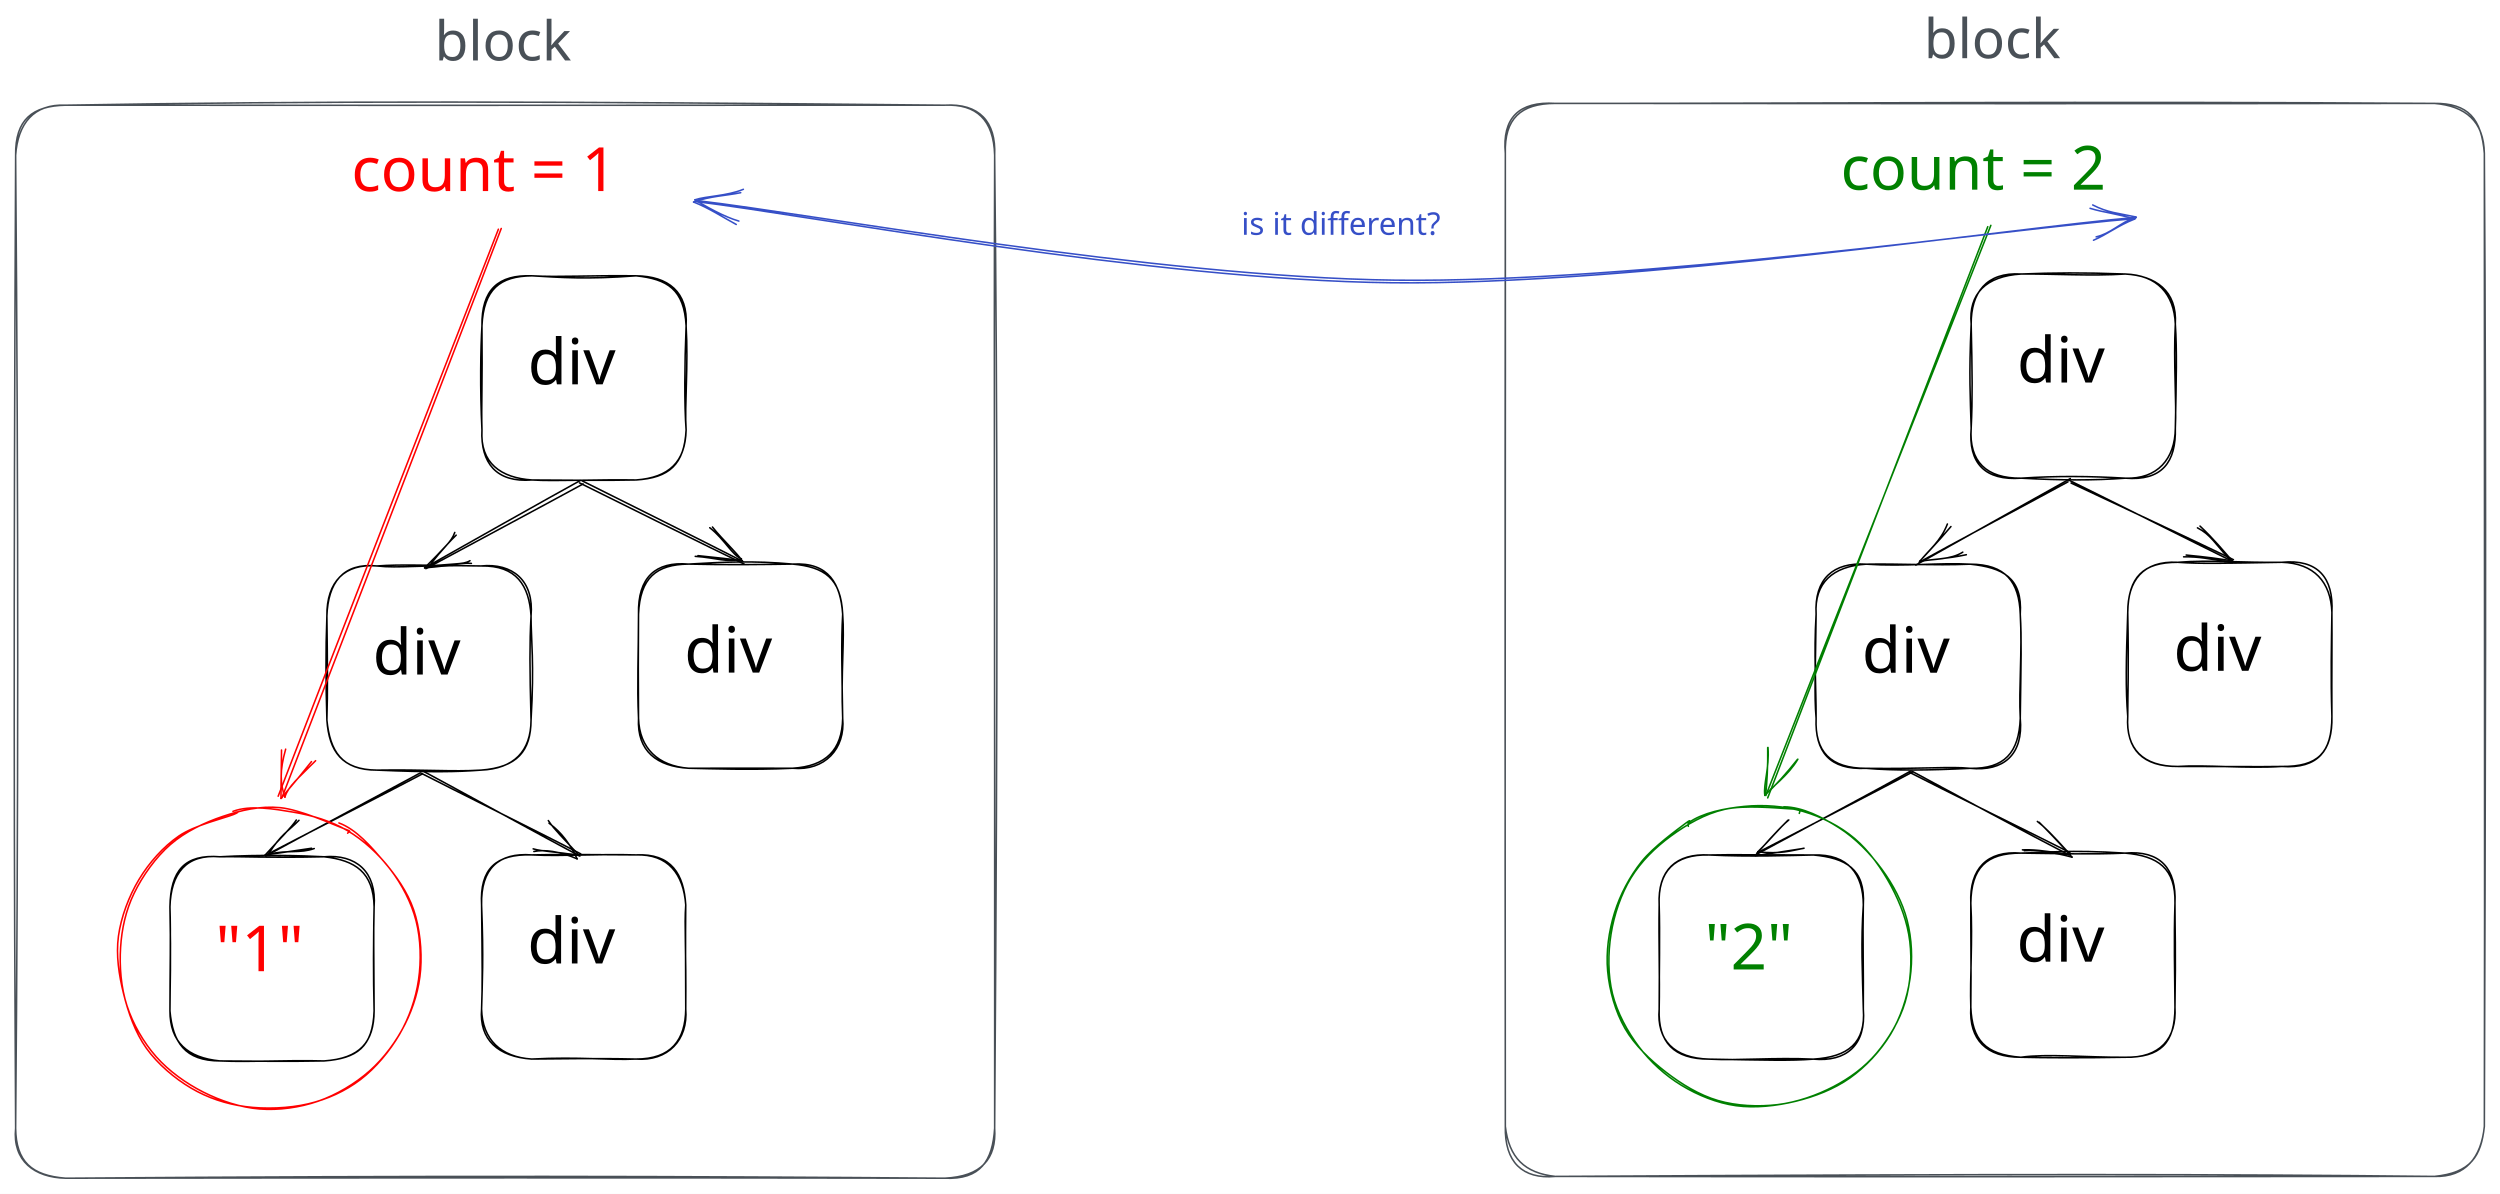
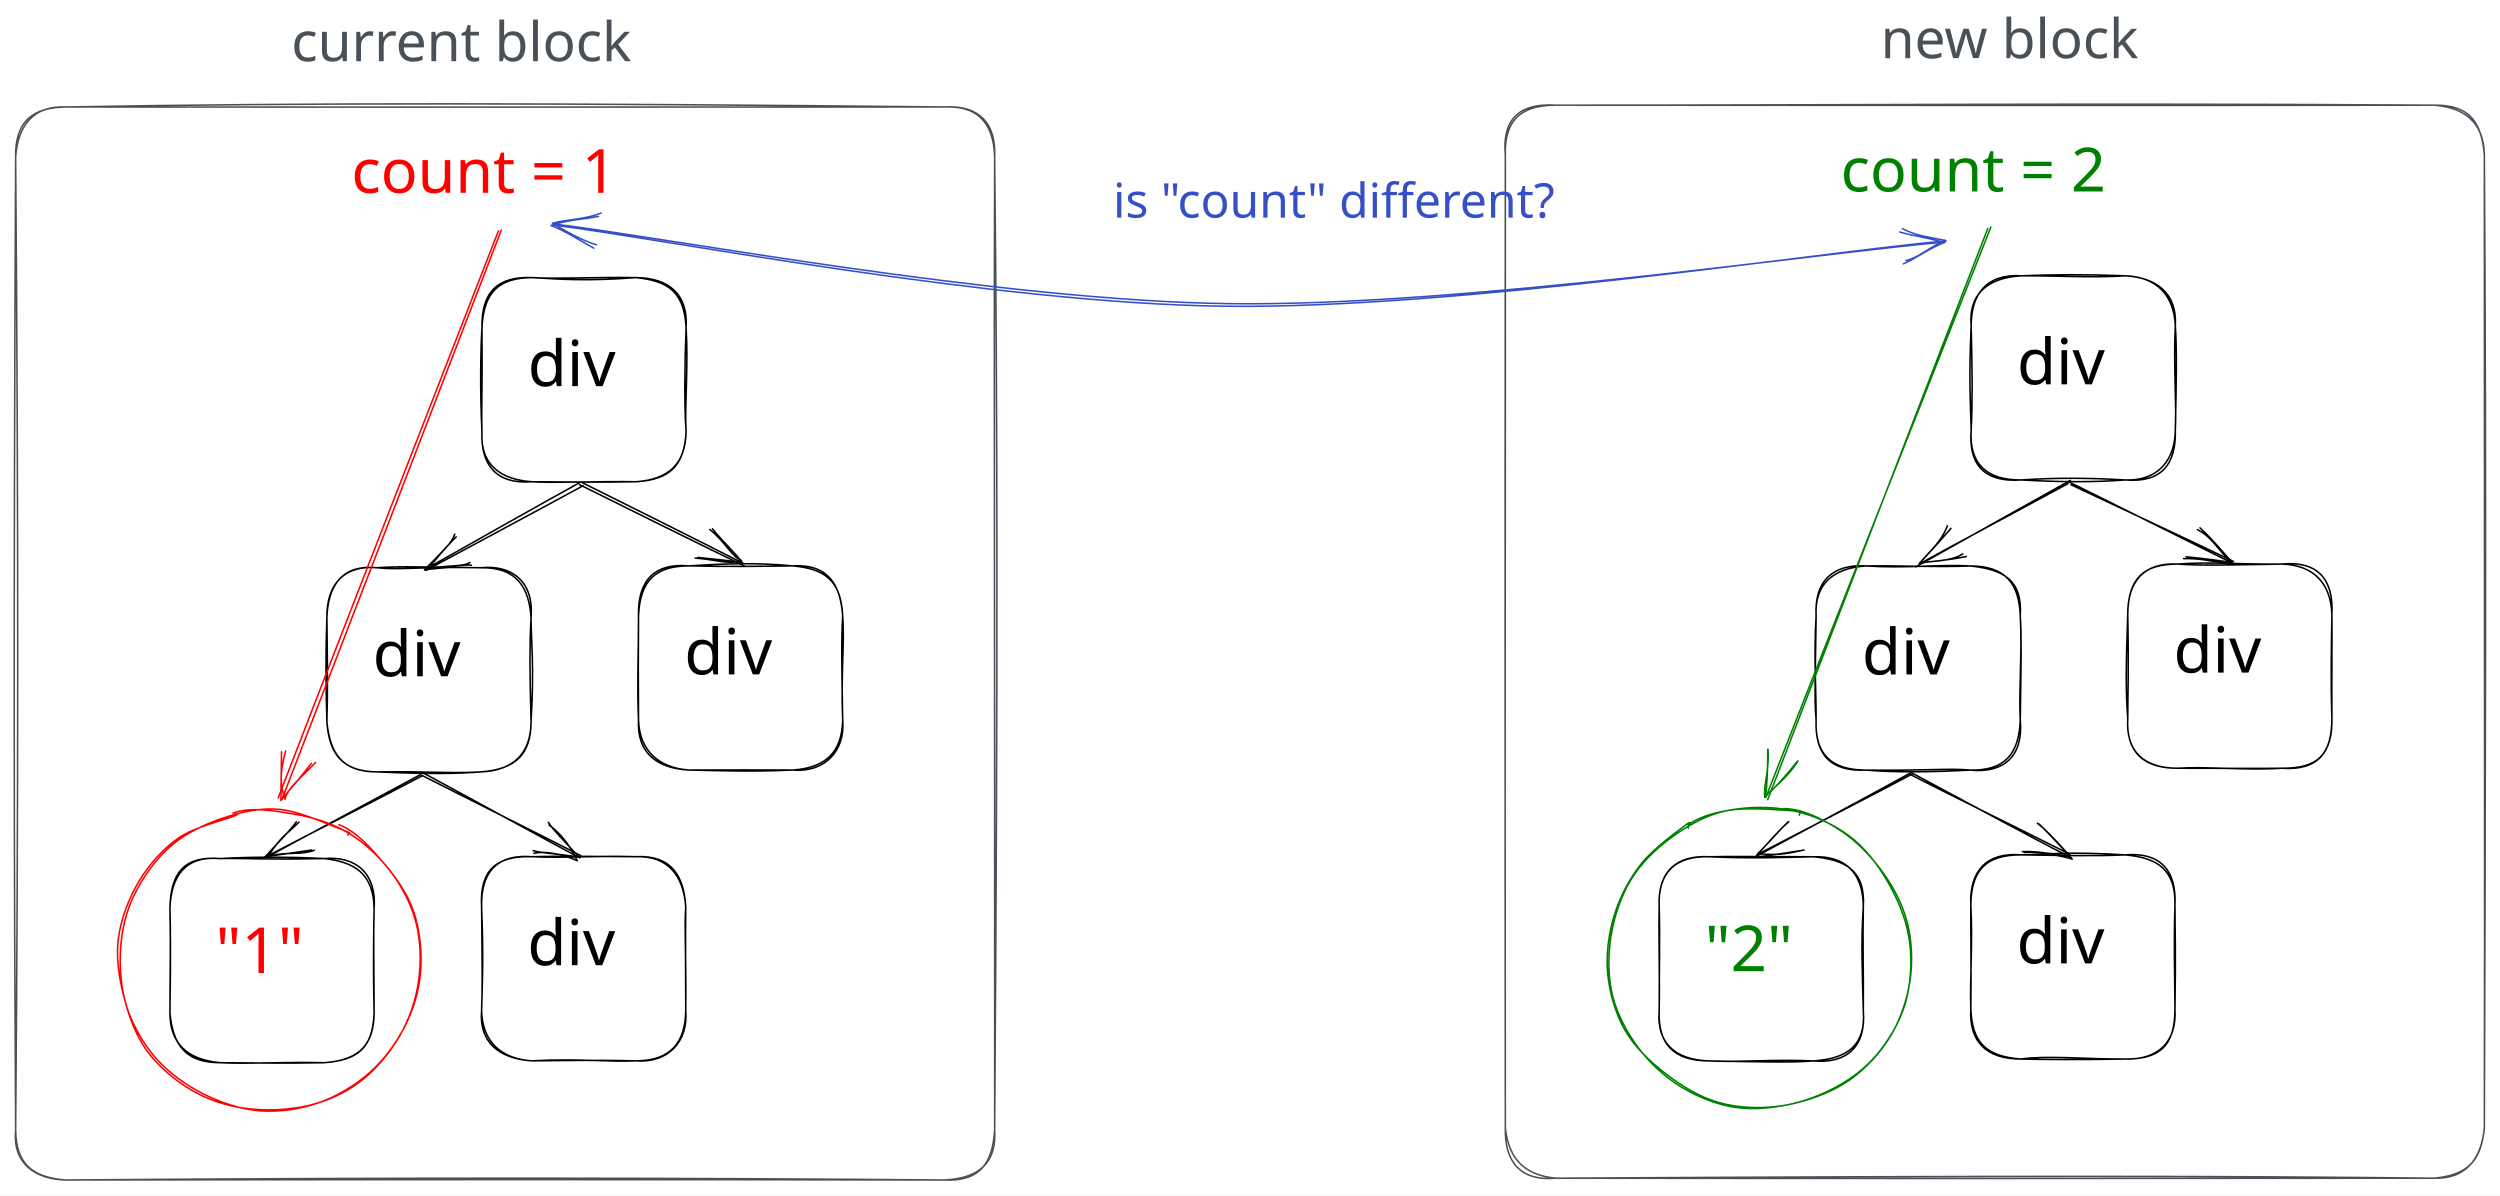
- <svg xmlns="http://www.w3.org/2000/svg" version="1.1" viewBox="0 0 1598.893 763.534" width="3197.787" height="1527.068">
+ <svg xmlns="http://www.w3.org/2000/svg" version="1.1" viewBox="0 0 1598.893 764.671" width="3197.787" height="1529.343">
  <defs>
    <style class="style-fonts">
      @font-face {
        font-family: "Virgil";
        src: url("https://excalidraw.com/Virgil.woff2");
      }
      @font-face {
        font-family: "Cascadia";
        src: url("https://excalidraw.com/Cascadia.woff2");
      }
    </style>
  </defs>
-   <rect x="0" y="0" width="1598.893" height="763.534" fill="#ffffff" />
-   <g stroke-linecap="round" transform="translate(308.2379 176.3965) rotate(0 65.28554 65.28554)">
+   <rect x="0" y="0" width="1598.893" height="764.671" fill="#ffffff" />
+   <g stroke-linecap="round" transform="translate(308.2379 177.5338) rotate(0 65.28554 65.28554)">
    <path d="M32 0 M32 0 C50.4 1.08, 67.02 2.41, 98.57 0 M32 0 C49.61 1.01, 68.41 -0.39, 98.57 0 M98.57 0 C119.15 0.26, 131.94 10.23, 130.57 32 M98.57 0 C118.53 2.11, 129.35 8.61, 130.57 32 M130.57 32 C132.1 57.55, 129.52 82.6, 130.57 98.57 M130.57 32 C129.57 56.83, 129.37 82.66, 130.57 98.57 M130.57 98.57 C129.41 120.77, 119.79 129.25, 98.57 130.57 M130.57 98.57 C130.12 118.89, 119.8 129.03, 98.57 130.57 M98.57 130.57 C74.82 130.12, 46.35 131.55, 32 130.57 M98.57 130.57 C78 131.02, 58.47 130.69, 32 130.57 M32 130.57 C9.2 132.42, -0.96 119.73, 0 98.57 M32 130.57 C12.27 129.26, -1.33 119.9, 0 98.57 M0 98.57 C-1.32 72.66, -0.84 45.4, 0 32 M0 98.57 C-0.46 83.53, 0.41 68.82, 0 32 M0 32 C-0.37 8.81, 10.39 -0.82, 32 0 M0 32 C1.12 8.64, 11.42 0.2, 32 0" stroke="#000000" stroke-width="1" fill="none" />
  </g>
-   <g transform="translate(337.5213 214.2357) rotate(0 35.75391 24.41274)">
-     <text x="0" y="0" font-family="Cascadia, Segoe UI Emoji" font-size="40.688px" fill="#000000" text-anchor="start" style="white-space: pre;" direction="ltr" dominant-baseline="text-before-edge">div</text>
-   </g>
-   <g stroke-linecap="round" transform="translate(209.0636 361.9669) rotate(0 65.28554 65.28554)">
+   <g transform="translate(337.5213 215.373) rotate(0 35.75391 24.41274)">
+     <text x="0" y="0" font-family="Cascadia, Segoe UI Emoji" font-size="40.688px" fill="#000000" text-anchor="start" style="white-space: pre;" direction="ltr" dominant-baseline="text-before-edge">div</text>
+   </g>
+   <g stroke-linecap="round" transform="translate(209.0636 363.1042) rotate(0 65.28554 65.28554)">
    <path d="M32 0 M32 0 C46.08 1.65, 59.52 -0.84, 98.57 0 M32 0 C47.87 -1.18, 64.38 -0.3, 98.57 0 M98.57 0 C121.27 -0.43, 129.38 12.5, 130.57 32 M98.57 0 C118.68 -2.05, 132.63 9.3, 130.57 32 M130.57 32 C130.56 46.77, 132.77 62.42, 130.57 98.57 M130.57 32 C129.61 48.99, 129.69 65.74, 130.57 98.57 M130.57 98.57 C130.46 118.58, 119.51 129.69, 98.57 130.57 M130.57 98.57 C130.46 118.36, 121.78 128.8, 98.57 130.57 M98.57 130.57 C79.57 131.72, 63.46 130.06, 32 130.57 M98.57 130.57 C83.56 131.72, 66.75 132.09, 32 130.57 M32 130.57 C9.7 130.39, 1.4 118.77, 0 98.57 M32 130.57 C9.34 130.57, 2.04 118.44, 0 98.57 M0 98.57 C-0.68 75.56, -0.86 54.28, 0 32 M0 98.57 C0.59 80.68, 0.37 60.63, 0 32 M0 32 C-0.27 9.84, 11.64 -1.76, 32 0 M0 32 C0.76 10.87, 10.06 -2.23, 32 0" stroke="#000000" stroke-width="1" fill="none" />
  </g>
-   <g transform="translate(238.3469 399.8061) rotate(0 35.75391 24.41274)">
-     <text x="0" y="0" font-family="Cascadia, Segoe UI Emoji" font-size="40.688px" fill="#000000" text-anchor="start" style="white-space: pre;" direction="ltr" dominant-baseline="text-before-edge">div</text>
-   </g>
-   <g stroke-linecap="round" transform="translate(408.3703 360.7678) rotate(0 65.28554 65.28554)">
+   <g transform="translate(238.3469 400.9434) rotate(0 35.75391 24.41274)">
+     <text x="0" y="0" font-family="Cascadia, Segoe UI Emoji" font-size="40.688px" fill="#000000" text-anchor="start" style="white-space: pre;" direction="ltr" dominant-baseline="text-before-edge">div</text>
+   </g>
+   <g stroke-linecap="round" transform="translate(408.3703 361.9051) rotate(0 65.28554 65.28554)">
    <path d="M32 0 M32 0 C53.12 -1.29, 74.07 -2.3, 98.57 0 M32 0 C55.94 0.63, 81.32 0.28, 98.57 0 M98.57 0 C118.71 1.83, 129.51 8.88, 130.57 32 M98.57 0 C121.96 -1.37, 129.21 12.88, 130.57 32 M130.57 32 C131.91 49.08, 129.36 68.53, 130.57 98.57 M130.57 32 C129.55 50.2, 130.08 66.87, 130.57 98.57 M130.57 98.57 C130.18 119.03, 119.81 129.23, 98.57 130.57 M130.57 98.57 C132.45 118.13, 119.09 132.48, 98.57 130.57 M98.57 130.57 C79.4 130.54, 58.7 130.46, 32 130.57 M98.57 130.57 C71.94 131.87, 46.3 130.86, 32 130.57 M32 130.57 C12.06 129.43, -1.15 119.9, 0 98.57 M32 130.57 C12.7 129.11, 0.55 117.89, 0 98.57 M0 98.57 C-1.02 77.63, -0.02 57.28, 0 32 M0 98.57 C-0.21 76.74, -0.16 56.35, 0 32 M0 32 C0.98 8.9, 11.33 0.18, 32 0 M0 32 C-0.6 8.43, 11 -1.83, 32 0" stroke="#000000" stroke-width="1" fill="none" />
  </g>
-   <g transform="translate(437.6537 398.607) rotate(0 35.75391 24.41274)">
-     <text x="0" y="0" font-family="Cascadia, Segoe UI Emoji" font-size="40.688px" fill="#000000" text-anchor="start" style="white-space: pre;" direction="ltr" dominant-baseline="text-before-edge">div</text>
-   </g>
-   <g stroke-linecap="round" transform="translate(108.6953 547.9563) rotate(0 65.28554 65.28554)">
+   <g transform="translate(437.6537 399.7442) rotate(0 35.75391 24.41274)">
+     <text x="0" y="0" font-family="Cascadia, Segoe UI Emoji" font-size="40.688px" fill="#000000" text-anchor="start" style="white-space: pre;" direction="ltr" dominant-baseline="text-before-edge">div</text>
+   </g>
+   <g stroke-linecap="round" transform="translate(108.6953 549.0936) rotate(0 65.28554 65.28554)">
    <path d="M32 0 M32 0 C56.91 -1.47, 85.29 -0.78, 98.57 0 M32 0 C47.67 -0.31, 61.37 0.83, 98.57 0 M98.57 0 C118.84 -1.79, 132.36 9.47, 130.57 32 M98.57 0 C118.54 2.22, 130.14 9.92, 130.57 32 M130.57 32 C130.09 46.88, 130.43 62.26, 130.57 98.57 M130.57 32 C130.13 53.58, 129.99 76.04, 130.57 98.57 M130.57 98.57 C130.48 118.56, 121.54 129.03, 98.57 130.57 M130.57 98.57 C129.75 121.81, 119.66 128.97, 98.57 130.57 M98.57 130.57 C73.23 129.91, 52.32 131.49, 32 130.57 M98.57 130.57 C74.38 131.1, 51.85 130.62, 32 130.57 M32 130.57 C9.51 130.57, 1.77 118.63, 0 98.57 M32 130.57 C11.22 128.56, -0.06 118.45, 0 98.57 M0 98.57 C0.04 81.71, 0.76 68.27, 0 32 M0 98.57 C-0.01 74.08, 0.61 49.54, 0 32 M0 32 C0.66 10.84, 10.14 -1.94, 32 0 M0 32 C0.33 8.83, 9.36 -1.78, 32 0" stroke="#000000" stroke-width="1" fill="none" />
  </g>
-   <g transform="translate(137.7832 589.5831) rotate(0 35.75391 24.41274)">
+   <g transform="translate(137.7832 590.7204) rotate(0 35.75391 24.41274)">
    <text x="0" y="0" font-family="Cascadia, Segoe UI Emoji" font-size="40.688px" fill="red" text-anchor="start" style="white-space: pre;" direction="ltr" dominant-baseline="text-before-edge">"1"</text>
  </g>
-   <g stroke-linecap="round" transform="translate(308.002 546.7572) rotate(0 65.28554 65.28554)">
+   <g stroke-linecap="round" transform="translate(308.002 547.8945) rotate(0 65.28554 65.28554)">
    <path d="M32 0 M32 0 C51 -0.45, 65.89 -0.19, 98.57 0 M32 0 C52.25 1.06, 73.17 -0.75, 98.57 0 M98.57 0 C121.69 -1.19, 129.39 12.59, 130.57 32 M98.57 0 C119.47 -0.75, 129.13 12.46, 130.57 32 M130.57 32 C129.58 45.21, 130.92 59.88, 130.57 98.57 M130.57 32 C130.34 54.41, 130.49 77.03, 130.57 98.57 M130.57 98.57 C132.21 118.36, 119.19 132.23, 98.57 130.57 M130.57 98.57 C130.33 118.3, 121.3 130.69, 98.57 130.57 M98.57 130.57 C81.84 131.46, 62.68 128.93, 32 130.57 M98.57 130.57 C73.14 129.94, 45.73 130.51, 32 130.57 M32 130.57 C12.44 129.3, 0.48 118.16, 0 98.57 M32 130.57 C10.61 129.12, -1.66 118.25, 0 98.57 M0 98.57 C0.43 82.45, 1.38 65.83, 0 32 M0 98.57 C0.58 83.92, 0.42 71.11, 0 32 M0 32 C-0.52 8.73, 10.95 -1.59, 32 0 M0 32 C-1.3 8.89, 9.13 -0.69, 32 0" stroke="#000000" stroke-width="1" fill="none" />
  </g>
-   <g transform="translate(337.2853 584.5964) rotate(0 35.75391 24.41274)">
-     <text x="0" y="0" font-family="Cascadia, Segoe UI Emoji" font-size="40.688px" fill="#000000" text-anchor="start" style="white-space: pre;" direction="ltr" dominant-baseline="text-before-edge">div</text>
-   </g>
-   <g stroke-linecap="round">
-     <g transform="translate(371.6379 308.2677) rotate(0 -48.99142 27.2585)">
+   <g transform="translate(337.2853 585.7336) rotate(0 35.75391 24.41274)">
+     <text x="0" y="0" font-family="Cascadia, Segoe UI Emoji" font-size="40.688px" fill="#000000" text-anchor="start" style="white-space: pre;" direction="ltr" dominant-baseline="text-before-edge">div</text>
+   </g>
+   <g stroke-linecap="round">
+     <g transform="translate(371.6379 309.405) rotate(0 -48.99142 27.2585)">
      <path d="M-0.61 -0.9 C-16.78 7.94, -82.04 44.75, -98.07 53.8 M1.28 1.24 C-15.01 10.23, -82.86 46.53, -99.26 55.42" stroke="#000000" stroke-width="1" fill="none" />
    </g>
-     <g transform="translate(371.6379 308.2677) rotate(0 -48.99142 27.2585)">
+     <g transform="translate(371.6379 309.405) rotate(0 -48.99142 27.2585)">
      <path d="M-80.79 32.27 C-83.18 39.11, -88.18 41.37, -97.42 54.35 M-79.89 33.99 C-83.49 37.3, -88.14 43.12, -100.08 54.92" stroke="#000000" stroke-width="1" fill="none" />
    </g>
-     <g transform="translate(371.6379 308.2677) rotate(0 -48.99142 27.2585)">
+     <g transform="translate(371.6379 309.405) rotate(0 -48.99142 27.2585)">
      <path d="M-71.07 50.34 C-75.67 53.24, -82.76 51.61, -97.42 54.35 M-70.16 52.06 C-75.98 51.5, -82.67 53.52, -100.08 54.92" stroke="#000000" stroke-width="1" fill="none" />
    </g>
  </g>
  <mask />
  <g stroke-linecap="round">
-     <g transform="translate(371.5164 309.2733) rotate(0 51.8255 24.90994)">
+     <g transform="translate(371.5164 310.4106) rotate(0 51.8255 24.90994)">
      <path d="M-0.9 -0.45 C16.4 8.24, 87.05 43.14, 104.55 51.56 M0.83 -1.74 C17.91 6.68, 86.62 41.08, 103.69 49.86" stroke="#000000" stroke-width="1" fill="none" />
    </g>
-     <g transform="translate(371.5164 309.2733) rotate(0 51.8255 24.90994)">
+     <g transform="translate(371.5164 310.4106) rotate(0 51.8255 24.90994)">
      <path d="M73.14 46.54 C86.13 47.38, 94.45 50.96, 102.62 48.08 M74.86 46.09 C85.15 47.22, 97.86 48.43, 103.19 49.41" stroke="#000000" stroke-width="1" fill="none" />
    </g>
-     <g transform="translate(371.5164 309.2733) rotate(0 51.8255 24.90994)">
+     <g transform="translate(371.5164 310.4106) rotate(0 51.8255 24.90994)">
      <path d="M82.42 28.24 C91.92 35.69, 96.85 45.96, 102.62 48.08 M84.14 27.79 C90.71 35.99, 99.8 44.33, 103.19 49.41" stroke="#000000" stroke-width="1" fill="none" />
    </g>
  </g>
  <mask />
  <g stroke-linecap="round">
-     <g transform="translate(269.8719 494.3944) rotate(0 50.53683 26.14434)">
+     <g transform="translate(269.8719 495.5316) rotate(0 50.53683 26.14434)">
      <path d="M-0.45 0.16 C16.57 8.92, 84.79 42.88, 101.53 51.69 M1.51 -0.8 C18.5 8.22, 84.18 44.41, 101.01 53.09" stroke="#000000" stroke-width="1" fill="none" />
    </g>
-     <g transform="translate(269.8719 494.3944) rotate(0 50.53683 26.14434)">
+     <g transform="translate(269.8719 495.5316) rotate(0 50.53683 26.14434)">
      <path d="M71.58 50.19 C78.25 48.81, 87.93 50, 99.22 54.88 M71.13 48.5 C77.8 50.35, 84.75 50.09, 100.55 52.76" stroke="#000000" stroke-width="1" fill="none" />
    </g>
-     <g transform="translate(269.8719 494.3944) rotate(0 50.53683 26.14434)">
+     <g transform="translate(269.8719 495.5316) rotate(0 50.53683 26.14434)">
      <path d="M81.27 32.1 C85.39 35.19, 92.65 40.9, 99.22 54.88 M80.81 30.41 C85.05 36.7, 89.67 40.79, 100.55 52.76" stroke="#000000" stroke-width="1" fill="none" />
    </g>
  </g>
  <mask />
  <g stroke-linecap="round">
-     <g transform="translate(270.0254 494.121) rotate(0 -49.97917 26.79008)">
+     <g transform="translate(270.0254 495.2583) rotate(0 -49.97917 26.79008)">
      <path d="M0.16 0.82 C-16.2 9.6, -82.73 43.64, -99.03 52.22 M-1.22 0.2 C-17.67 9.16, -84.01 44.53, -100.12 53.38" stroke="#000000" stroke-width="1" fill="none" />
    </g>
-     <g transform="translate(270.0254 494.121) rotate(0 -49.97917 26.79008)">
+     <g transform="translate(270.0254 495.2583) rotate(0 -49.97917 26.79008)">
      <path d="M-78.82 30.52 C-85.95 37.86, -90.31 39.29, -98.33 52.18 M-80.51 30.32 C-83.99 35.5, -90.07 41.26, -100.45 52.72" stroke="#000000" stroke-width="1" fill="none" />
    </g>
-     <g transform="translate(270.0254 494.121) rotate(0 -49.97917 26.79008)">
+     <g transform="translate(270.0254 495.2583) rotate(0 -49.97917 26.79008)">
      <path d="M-69.07 48.57 C-78.33 51.87, -84.88 49.23, -98.33 52.18 M-70.76 48.38 C-76.76 49.19, -85.18 50.6, -100.45 52.72" stroke="#000000" stroke-width="1" fill="none" />
    </g>
  </g>
  <mask />
-   <g transform="translate(224.76 91.8914) rotate(0 102.9111 23.42154)">
+   <g transform="translate(224.76 93.02868) rotate(0 102.9111 23.42154)">
    <text x="0" y="0" font-family="Cascadia, Segoe UI Emoji" font-size="39.036px" fill="red" text-anchor="start" style="white-space: pre;" direction="ltr" dominant-baseline="text-before-edge">count = 1</text>
  </g>
-   <g stroke-linecap="round" transform="translate(76.09792 516.9955) rotate(0 96.88149 96.02188)">
+   <g stroke-linecap="round" transform="translate(76.09792 518.1328) rotate(0 96.88149 96.02188)">
    <path d="M140.67 9.33 C151.85 13.46, 161.2 24.45, 169.16 33.71 C177.12 42.97, 184.49 53.31, 188.45 64.88 C192.41 76.45, 193.84 90.94, 192.92 103.13 C192.01 115.32, 188.38 127.24, 182.93 138.03 C177.49 148.83, 169.54 159.7, 160.27 167.91 C151 176.13, 139.05 183.24, 127.32 187.3 C115.6 191.36, 102.15 193.24, 89.92 192.27 C77.69 191.29, 64.95 187.03, 53.93 181.46 C42.92 175.89, 31.96 168.07, 23.81 158.86 C15.67 149.64, 8.88 137.83, 5.08 126.17 C1.28 114.52, 0.26 100.9, 1.03 88.92 C1.79 76.95, 4.34 65.31, 9.66 54.34 C14.97 43.37, 23.48 31.3, 32.93 23.1 C42.39 14.9, 54.71 9.06, 66.39 5.13 C78.08 1.21, 90.27 -1.7, 103.04 -0.46 C115.82 0.79, 135.82 9.89, 143.02 12.62 C150.22 15.34, 147.09 14.47, 146.24 15.88 M72.89 1.91 C83.95 -2.26, 99.3 0.37, 111.5 2.43 C123.7 4.48, 135.73 8.12, 146.09 14.23 C156.44 20.35, 166.31 29.48, 173.63 39.11 C180.95 48.74, 187.02 60.25, 190.01 72.01 C193 83.77, 193.34 97.58, 191.57 109.66 C189.81 121.74, 185.62 133.85, 179.44 144.48 C173.25 155.11, 164.22 166.02, 154.47 173.44 C144.72 180.86, 133.22 186.1, 120.95 188.99 C108.68 191.87, 93.34 192.42, 80.86 190.74 C68.39 189.06, 56.66 185.13, 46.1 178.9 C35.54 172.68, 24.69 163.44, 17.5 153.39 C10.31 143.33, 5.91 130.5, 2.94 118.56 C-0.04 106.62, -1.99 93.93, -0.35 81.74 C1.3 69.56, 6.35 56.14, 12.8 45.46 C19.25 34.78, 28.26 24.57, 38.34 17.65 C48.42 10.73, 67.36 6.28, 73.29 3.92 C79.22 1.56, 73.47 2.07, 73.94 3.49" stroke="red" stroke-width="1" fill="none" />
  </g>
  <g stroke-linecap="round">
-     <g transform="translate(319.4657 145.4982) rotate(0 -70.22426 182.6649)">
+     <g transform="translate(319.4657 146.6355) rotate(0 -70.22426 182.6649)">
      <path d="M-0.72 1.1 C-24.45 61.76, -118.37 303.23, -141.56 363.72 M1.11 0.63 C-22.3 61.43, -115.65 303.97, -139.18 364.7" stroke="red" stroke-width="1" fill="none" />
    </g>
-     <g transform="translate(319.4657 145.4982) rotate(0 -70.22426 182.6649)">
+     <g transform="translate(319.4657 146.6355) rotate(0 -70.22426 182.6649)">
      <path d="M-136.77 333.64 C-140.66 347.53, -140.28 355.6, -137.25 364.32 M-139.42 334.2 C-139.4 342.4, -139.76 351.09, -139.76 365.13" stroke="red" stroke-width="1" fill="none" />
    </g>
-     <g transform="translate(319.4657 145.4982) rotate(0 -70.22426 182.6649)">
+     <g transform="translate(319.4657 146.6355) rotate(0 -70.22426 182.6649)">
      <path d="M-117.62 341.03 C-128.55 352.09, -135.22 357.44, -137.25 364.32 M-120.27 341.59 C-125.33 347.96, -130.81 354.68, -139.76 365.13" stroke="red" stroke-width="1" fill="none" />
    </g>
  </g>
  <mask />
-   <g stroke-linecap="round" transform="translate(10 67.27409) rotate(0 313.0719 343.13)">
+   <g stroke-linecap="round" transform="translate(10 68.41137) rotate(0 313.0719 343.13)">
    <path d="M32 0 M32 0 C188 -2.78, 345.56 -2.54, 594.14 0 M32 0 C167.2 0.17, 302.97 0.1, 594.14 0 M594.14 0 C614.48 -0.91, 625.48 9.35, 626.14 32 M594.14 0 C616.26 -1.34, 627.14 10.54, 626.14 32 M626.14 32 C625.62 176.99, 626.31 322.44, 626.14 654.26 M626.14 32 C627.93 196.82, 628.23 361.06, 626.14 654.26 M626.14 654.26 C624.81 675.08, 617.26 687.32, 594.14 686.26 M626.14 654.26 C627.44 673.9, 617.61 685.15, 594.14 686.26 M594.14 686.26 C429.99 684.98, 267.47 684.47, 32 686.26 M594.14 686.26 C411.71 685.92, 229.49 685.98, 32 686.26 M32 686.26 C10.23 684.58, 0.28 675.66, 0 654.26 M32 686.26 C12.09 685.83, -2.14 675.28, 0 654.26 M0 654.26 C-0.95 493.29, -1.42 331.4, 0 32 M0 654.26 C1.68 458.41, 1.86 263.4, 0 32 M0 32 C-0.35 9.13, 10.74 0.42, 32 0 M0 32 C1.44 11.8, 11.5 -0.94, 32 0" stroke="#495057" stroke-width="1" fill="none" />
  </g>
-   <g transform="translate(277.9876 11.42747) rotate(0 51.38672 21.04875)">
-     <text x="0" y="0" font-family="Cascadia, Segoe UI Emoji" font-size="35.081px" fill="#495057" text-anchor="start" style="white-space: pre;" direction="ltr" dominant-baseline="text-before-edge">block</text>
-   </g>
-   <g stroke-linecap="round" transform="translate(1260.68 175.2493) rotate(0 65.28554 65.28554)">
+   <g transform="translate(186.3229 11.89988) rotate(0 133.6055 21.04875)">
+     <text x="0" y="0" font-family="Cascadia, Segoe UI Emoji" font-size="35.081px" fill="#495057" text-anchor="start" style="white-space: pre;" direction="ltr" dominant-baseline="text-before-edge">current block</text>
+   </g>
+   <g stroke-linecap="round" transform="translate(1260.68 176.3866) rotate(0 65.28554 65.28554)">
    <path d="M32 0 M32 0 C52.57 -0.16, 77.34 1.43, 98.57 0 M32 0 C52.23 -0.83, 71.53 -1.02, 98.57 0 M98.57 0 C117.93 1.08, 131.86 10.71, 130.57 32 M98.57 0 C119.05 0.7, 129.74 12.86, 130.57 32 M130.57 32 C129.25 56.54, 131.47 81.69, 130.57 98.57 M130.57 32 C131.68 49.06, 131.23 66.6, 130.57 98.57 M130.57 98.57 C130.41 118.31, 119.06 131.33, 98.57 130.57 M130.57 98.57 C131.17 120.33, 122.02 132.52, 98.57 130.57 M98.57 130.57 C78.89 132.06, 57.66 132.01, 32 130.57 M98.57 130.57 C75.92 129.27, 55.17 129.03, 32 130.57 M32 130.57 C8.78 132.31, -1.98 121.03, 0 98.57 M32 130.57 C9.69 130.81, -1.45 119.92, 0 98.57 M0 98.57 C-0.53 79.83, -1.51 64.82, 0 32 M0 98.57 C0.94 79.99, 0.7 62.69, 0 32 M0 32 C-1.82 12.66, 9.47 1.33, 32 0 M0 32 C-0.06 12.17, 9.4 -1.39, 32 0" stroke="#000000" stroke-width="1" fill="none" />
  </g>
-   <g transform="translate(1289.963 213.0885) rotate(0 35.75391 24.41274)">
-     <text x="0" y="0" font-family="Cascadia, Segoe UI Emoji" font-size="40.688px" fill="#000000" text-anchor="start" style="white-space: pre;" direction="ltr" dominant-baseline="text-before-edge">div</text>
-   </g>
-   <g stroke-linecap="round" transform="translate(1161.506 360.8197) rotate(0 65.28554 65.28554)">
+   <g transform="translate(1289.963 214.2257) rotate(0 35.75391 24.41274)">
+     <text x="0" y="0" font-family="Cascadia, Segoe UI Emoji" font-size="40.688px" fill="#000000" text-anchor="start" style="white-space: pre;" direction="ltr" dominant-baseline="text-before-edge">div</text>
+   </g>
+   <g stroke-linecap="round" transform="translate(1161.506 361.957) rotate(0 65.28554 65.28554)">
    <path d="M32 0 M32 0 C57.22 1.71, 78.5 -1.14, 98.57 0 M32 0 C53.58 -0.42, 74.16 0.99, 98.57 0 M98.57 0 C121.2 0.05, 129.82 11.28, 130.57 32 M98.57 0 C119.07 2.19, 132.18 8.42, 130.57 32 M130.57 32 C131.9 55.95, 129.52 79.88, 130.57 98.57 M130.57 32 C131.52 47.67, 131.05 62.23, 130.57 98.57 M130.57 98.57 C129.73 120.66, 120.42 130.94, 98.57 130.57 M130.57 98.57 C132.69 121.86, 119.86 132.78, 98.57 130.57 M98.57 130.57 C72.76 131.89, 49.97 132.13, 32 130.57 M98.57 130.57 C85.41 129.25, 70.67 131.01, 32 130.57 M32 130.57 C8.69 131.7, -0.85 120.11, 0 98.57 M32 130.57 C9.22 130.59, -0.93 119.94, 0 98.57 M0 98.57 C-1.32 83.4, -0.33 66.77, 0 32 M0 98.57 C0.08 78.35, -1.56 57.71, 0 32 M0 32 C-1.2 11.99, 10.61 1.31, 32 0 M0 32 C-1.27 9.28, 11.08 -1.34, 32 0" stroke="#000000" stroke-width="1" fill="none" />
  </g>
-   <g transform="translate(1190.789 398.6589) rotate(0 35.75391 24.41274)">
-     <text x="0" y="0" font-family="Cascadia, Segoe UI Emoji" font-size="40.688px" fill="#000000" text-anchor="start" style="white-space: pre;" direction="ltr" dominant-baseline="text-before-edge">div</text>
-   </g>
-   <g stroke-linecap="round" transform="translate(1360.812 359.6206) rotate(0 65.28554 65.28554)">
+   <g transform="translate(1190.789 399.7962) rotate(0 35.75391 24.41274)">
+     <text x="0" y="0" font-family="Cascadia, Segoe UI Emoji" font-size="40.688px" fill="#000000" text-anchor="start" style="white-space: pre;" direction="ltr" dominant-baseline="text-before-edge">div</text>
+   </g>
+   <g stroke-linecap="round" transform="translate(1360.812 360.7579) rotate(0 65.28554 65.28554)">
    <path d="M32 0 M32 0 C52.47 -1.67, 73.55 0.34, 98.57 0 M32 0 C46.53 1.11, 63.67 0.6, 98.57 0 M98.57 0 C119.16 0.61, 129.85 12.58, 130.57 32 M98.57 0 C121.52 -2.25, 131.8 9.9, 130.57 32 M130.57 32 C130.26 52.45, 129.75 72.96, 130.57 98.57 M130.57 32 C130.75 50.05, 130.41 70.08, 130.57 98.57 M130.57 98.57 C131.09 120.27, 121.74 132.27, 98.57 130.57 M130.57 98.57 C130.53 122.11, 121.5 130.76, 98.57 130.57 M98.57 130.57 C75.74 132.11, 49.82 129.31, 32 130.57 M98.57 130.57 C81.97 130.85, 66.27 130.54, 32 130.57 M32 130.57 C9.82 130.78, -1.26 119.92, 0 98.57 M32 130.57 C9.73 130.61, -1.39 119.3, 0 98.57 M0 98.57 C-0.01 83.6, 0.79 70.37, 0 32 M0 98.57 C-1.4 81.5, -1.09 63.1, 0 32 M0 32 C-0.06 11.97, 9.56 -1.21, 32 0 M0 32 C0.41 9.33, 9.73 -0.02, 32 0" stroke="#000000" stroke-width="1" fill="none" />
  </g>
-   <g transform="translate(1390.096 397.4597) rotate(0 35.75391 24.41274)">
-     <text x="0" y="0" font-family="Cascadia, Segoe UI Emoji" font-size="40.688px" fill="#000000" text-anchor="start" style="white-space: pre;" direction="ltr" dominant-baseline="text-before-edge">div</text>
-   </g>
-   <g stroke-linecap="round" transform="translate(1061.137 546.8091) rotate(0 65.28554 65.28554)">
+   <g transform="translate(1390.096 398.597) rotate(0 35.75391 24.41274)">
+     <text x="0" y="0" font-family="Cascadia, Segoe UI Emoji" font-size="40.688px" fill="#000000" text-anchor="start" style="white-space: pre;" direction="ltr" dominant-baseline="text-before-edge">div</text>
+   </g>
+   <g stroke-linecap="round" transform="translate(1061.137 547.9464) rotate(0 65.28554 65.28554)">
    <path d="M32 0 M32 0 C58.33 1.29, 82.35 0.36, 98.57 0 M32 0 C46.87 -0.34, 60.08 -0.05, 98.57 0 M98.57 0 C119.18 1.91, 131.97 8.71, 130.57 32 M98.57 0 C121.14 -0.77, 130.46 12.45, 130.57 32 M130.57 32 C128.96 55.03, 129.96 75.49, 130.57 98.57 M130.57 32 C130.1 53.35, 130.78 74.13, 130.57 98.57 M130.57 98.57 C132.41 121.6, 119.87 132.49, 98.57 130.57 M130.57 98.57 C132.17 120.09, 121.09 129.16, 98.57 130.57 M98.57 130.57 C73.4 129.39, 50.84 131.61, 32 130.57 M98.57 130.57 C83.55 131.71, 70.08 131.25, 32 130.57 M32 130.57 C9.41 130.58, -0.81 119.94, 0 98.57 M32 130.57 C9.28 129.97, -1.69 118.19, 0 98.57 M0 98.57 C0.46 77.94, -0.41 54.87, 0 32 M0 98.57 C0.01 74.53, 0.58 49.81, 0 32 M0 32 C-1.1 9.46, 11.02 -1.16, 32 0 M0 32 C-0.93 10.64, 9.71 -0.64, 32 0" stroke="#000000" stroke-width="1" fill="none" />
  </g>
-   <g transform="translate(1090.225 588.4359) rotate(0 35.75391 24.41274)">
+   <g transform="translate(1090.225 589.5731) rotate(0 35.75391 24.41274)">
    <text x="0" y="0" font-family="Cascadia, Segoe UI Emoji" font-size="40.688px" fill="green" text-anchor="start" style="white-space: pre;" direction="ltr" dominant-baseline="text-before-edge">"2"</text>
  </g>
-   <g stroke-linecap="round" transform="translate(1260.444 545.61) rotate(0 65.28554 65.28554)">
+   <g stroke-linecap="round" transform="translate(1260.444 546.7472) rotate(0 65.28554 65.28554)">
    <path d="M32 0 M32 0 C47.03 -0.3, 63.01 -2.28, 98.57 0 M32 0 C55.19 0.29, 78.77 0.94, 98.57 0 M98.57 0 C121.31 -1.96, 131.64 10, 130.57 32 M98.57 0 C119.79 1.78, 131.05 9.72, 130.57 32 M130.57 32 C129.79 55.44, 130.43 77.13, 130.57 98.57 M130.57 32 C130.55 46.84, 131.21 62.16, 130.57 98.57 M130.57 98.57 C130.53 121.82, 121.29 130.73, 98.57 130.57 M130.57 98.57 C131.76 118.5, 121.03 131.22, 98.57 130.57 M98.57 130.57 C73.26 130.67, 48.75 128.16, 32 130.57 M98.57 130.57 C72.39 131.05, 46.44 130.95, 32 130.57 M32 130.57 C9.85 130.61, -1.21 119.38, 0 98.57 M32 130.57 C8.98 128.85, 0.9 119.33, 0 98.57 M0 98.57 C-0.67 79.71, 1.33 56.09, 0 32 M0 98.57 C0.37 72.61, -0.15 44.73, 0 32 M0 32 C0.36 9.51, 9.85 -0.02, 32 0 M0 32 C-0.96 10.03, 10.35 -1.8, 32 0" stroke="#000000" stroke-width="1" fill="none" />
  </g>
-   <g transform="translate(1289.727 583.4491) rotate(0 35.75391 24.41274)">
-     <text x="0" y="0" font-family="Cascadia, Segoe UI Emoji" font-size="40.688px" fill="#000000" text-anchor="start" style="white-space: pre;" direction="ltr" dominant-baseline="text-before-edge">div</text>
-   </g>
-   <g stroke-linecap="round">
-     <g transform="translate(1324.08 307.1205) rotate(0 -49.39964 26.62427)">
+   <g transform="translate(1289.727 584.5864) rotate(0 35.75391 24.41274)">
+     <text x="0" y="0" font-family="Cascadia, Segoe UI Emoji" font-size="40.688px" fill="#000000" text-anchor="start" style="white-space: pre;" direction="ltr" dominant-baseline="text-before-edge">div</text>
+   </g>
+   <g stroke-linecap="round">
+     <g transform="translate(1324.08 308.2578) rotate(0 -49.39964 26.62427)">
      <path d="M0 -1.04 C-16.56 8.15, -82.66 45.17, -98.8 54.28 M-1.46 1.03 C-17.72 9.94, -80.75 43.51, -96.71 52.5" stroke="#000000" stroke-width="1" fill="none" />
    </g>
-     <g transform="translate(1324.08 307.1205) rotate(0 -49.39964 26.62427)">
+     <g transform="translate(1324.08 308.2578) rotate(0 -49.39964 26.62427)">
      <path d="M-78.61 28.01 C-82.82 39.08, -90.72 44.83, -96.1 51.78 M-76.35 29.65 C-84.62 39.47, -92.2 47.19, -96.31 51.83" stroke="#000000" stroke-width="1" fill="none" />
    </g>
-     <g transform="translate(1324.08 307.1205) rotate(0 -49.39964 26.62427)">
+     <g transform="translate(1324.08 308.2578) rotate(0 -49.39964 26.62427)">
      <path d="M-68.78 46.02 C-76.27 50.85, -87.57 50.37, -96.1 51.78 M-66.51 47.66 C-78.8 50.26, -90.27 50.86, -96.31 51.83" stroke="#000000" stroke-width="1" fill="none" />
    </g>
  </g>
  <mask />
  <g stroke-linecap="round">
-     <g transform="translate(1323.958 308.1261) rotate(0 52.00165 25.16582)">
+     <g transform="translate(1323.958 309.2634) rotate(0 52.00165 25.16582)">
      <path d="M-1.04 -1.18 C16.6 7.4, 87.46 42.94, 105.04 51.51 M0.62 0.81 C18.23 9.06, 87.26 41.37, 104.43 49.8" stroke="#000000" stroke-width="1" fill="none" />
    </g>
-     <g transform="translate(1323.958 308.1261) rotate(0 52.00165 25.16582)">
+     <g transform="translate(1323.958 309.2634) rotate(0 52.00165 25.16582)">
      <path d="M72.6 47.99 C82.82 47.89, 87.74 49.12, 103.71 51.71 M74.24 46.86 C86.37 48.02, 96.23 49.29, 103.76 50.64" stroke="#000000" stroke-width="1" fill="none" />
    </g>
-     <g transform="translate(1323.958 308.1261) rotate(0 52.00165 25.16582)">
+     <g transform="translate(1323.958 309.2634) rotate(0 52.00165 25.16582)">
      <path d="M81.45 29.47 C89.61 33.61, 92.46 39.16, 103.71 51.71 M83.08 28.34 C91.76 36.41, 98.35 44.53, 103.76 50.64" stroke="#000000" stroke-width="1" fill="none" />
    </g>
  </g>
  <mask />
  <g stroke-linecap="round">
-     <g transform="translate(1222.314 493.2471) rotate(0 50.15092 26.73822)">
+     <g transform="translate(1222.314 494.3844) rotate(0 50.15092 26.73822)">
      <path d="M-1.18 0.65 C15.73 9.48, 84.58 43.37, 101.48 51.98 M0.4 -0.06 C17.22 9.08, 84.47 45.16, 100.94 53.53" stroke="#000000" stroke-width="1" fill="none" />
    </g>
-     <g transform="translate(1222.314 493.2471) rotate(0 50.15092 26.73822)">
+     <g transform="translate(1222.314 494.3844) rotate(0 50.15092 26.73822)">
      <path d="M72.29 50.81 C80.15 50.27, 89.64 51.5, 102.85 54.94 M71.16 50.29 C77.46 50.02, 83.66 50.57, 101.78 53.37" stroke="#000000" stroke-width="1" fill="none" />
    </g>
-     <g transform="translate(1222.314 493.2471) rotate(0 50.15092 26.73822)">
+     <g transform="translate(1222.314 494.3844) rotate(0 50.15092 26.73822)">
      <path d="M81.83 32.64 C86.67 37.46, 93.29 44.15, 102.85 54.94 M80.7 32.12 C85.16 35.49, 89.44 39.72, 101.78 53.37" stroke="#000000" stroke-width="1" fill="none" />
    </g>
  </g>
  <mask />
  <g stroke-linecap="round">
-     <g transform="translate(1222.467 492.9738) rotate(0 -49.51367 26.96287)">
+     <g transform="translate(1222.467 494.1111) rotate(0 -49.51367 26.96287)">
      <path d="M0.65 0.78 C-15.64 9.72, -82.23 43.86, -98.74 52.49 M-0.47 0.14 C-16.82 9.35, -83.26 44.88, -99.68 53.79" stroke="#000000" stroke-width="1" fill="none" />
    </g>
-     <g transform="translate(1222.467 492.9738) rotate(0 -49.51367 26.96287)">
+     <g transform="translate(1222.467 494.1111) rotate(0 -49.51367 26.96287)">
      <path d="M-78.43 31.43 C-84.95 36.89, -89.19 42.98, -98.27 51.83 M-78.95 31.59 C-87.26 39.7, -94.58 48.05, -99.84 54.18" stroke="#000000" stroke-width="1" fill="none" />
    </g>
-     <g transform="translate(1222.467 492.9738) rotate(0 -49.51367 26.96287)">
+     <g transform="translate(1222.467 494.1111) rotate(0 -49.51367 26.96287)">
      <path d="M-68.7 49.5 C-77.12 51.15, -83.44 53.37, -98.27 51.83 M-69.22 49.66 C-80.91 51.37, -91.67 53.34, -99.84 54.18" stroke="#000000" stroke-width="1" fill="none" />
    </g>
  </g>
  <mask />
-   <g transform="translate(1177.202 91.02442) rotate(0 102.9111 23.42154)">
+   <g transform="translate(1177.202 92.1617) rotate(0 102.9111 23.42154)">
    <text x="0" y="0" font-family="Cascadia, Segoe UI Emoji" font-size="39.036px" fill="green" text-anchor="start" style="white-space: pre;" direction="ltr" dominant-baseline="text-before-edge">count = 2</text>
  </g>
-   <g stroke-linecap="round" transform="translate(1028.54 515.8483) rotate(0 96.88149 96.02188)">
+   <g stroke-linecap="round" transform="translate(1028.54 516.9856) rotate(0 96.88149 96.02188)">
    <path d="M112.31 0.14 C124.29 0.23, 137.23 6.95, 147.67 13.59 C158.11 20.24, 167.7 30.15, 174.96 40.01 C182.21 49.87, 188.18 61.12, 191.19 72.78 C194.21 84.44, 194.81 97.81, 193.04 109.95 C191.26 122.1, 186.96 135.05, 180.55 145.66 C174.14 156.27, 164.69 166.47, 154.57 173.6 C144.45 180.74, 131.97 185.54, 119.83 188.49 C107.69 191.44, 93.89 193, 81.73 191.31 C69.57 189.61, 57.23 184.58, 46.89 178.3 C36.55 172.03, 27.03 163.4, 19.68 153.66 C12.32 143.91, 5.74 131.84, 2.76 119.81 C-0.22 107.79, -0.15 93.87, 1.82 81.5 C3.79 69.14, 8.19 56.04, 14.57 45.6 C20.94 35.17, 30.09 26.18, 40.08 18.87 C50.06 11.57, 61.76 4.68, 74.45 1.78 C87.15 -1.12, 108.29 1.02, 116.25 1.45 C124.21 1.88, 122.57 2.54, 122.21 4.35 M51 10.59 C60.48 3.77, 74.7 1.14, 86.97 -0.1 C99.25 -1.35, 112.85 -0.31, 124.63 3.11 C136.4 6.53, 148.23 12.45, 157.62 20.43 C167.02 28.41, 175.13 40, 181 50.98 C186.88 61.95, 191.39 73.94, 192.88 86.27 C194.36 98.61, 193.47 113.06, 189.93 124.97 C186.39 136.87, 179.27 148.69, 171.61 157.72 C163.95 166.75, 154.54 173.66, 143.99 179.15 C133.44 184.63, 120.6 189.17, 108.3 190.64 C95.99 192.11, 82.09 191.48, 70.16 187.99 C58.23 184.5, 46.63 177.36, 36.73 169.69 C26.82 162.01, 16.91 152.66, 10.73 141.92 C4.55 131.18, 0.75 117.58, -0.36 105.24 C-1.48 92.91, 0.42 79.59, 4.03 67.92 C7.64 56.25, 13.7 44.78, 21.31 35.23 C28.91 25.67, 44.67 14.35, 49.66 10.58 C54.66 6.82, 50.43 11.05, 51.27 12.62" stroke="green" stroke-width="1" fill="none" />
  </g>
  <g stroke-linecap="round">
-     <g transform="translate(1271.737 144.6313) rotate(0 -70.42441 182.5851)">
+     <g transform="translate(1271.737 145.7685) rotate(0 -70.42441 182.5851)">
      <path d="M-0.45 0.37 C-24.11 61.3, -117.95 305.16, -141.19 365.66 M1.52 -0.49 C-22.41 60.14, -118.74 303.38, -142.37 364.14" stroke="green" stroke-width="1" fill="none" />
    </g>
-     <g transform="translate(1271.737 144.6313) rotate(0 -70.42441 182.5851)">
+     <g transform="translate(1271.737 145.7685) rotate(0 -70.42441 182.5851)">
      <path d="M-141 333.42 C-139.97 346.48, -144.11 357.09, -143.03 364.04 M-141.2 333.48 C-140.99 345.29, -141.72 356.93, -142.45 363.34" stroke="green" stroke-width="1" fill="none" />
    </g>
-     <g transform="translate(1271.737 144.6313) rotate(0 -70.42441 182.5851)">
+     <g transform="translate(1271.737 145.7685) rotate(0 -70.42441 182.5851)">
      <path d="M-121.9 340.93 C-127.84 351.18, -138.94 359.05, -143.03 364.04 M-122.1 340.98 C-129.12 349.89, -137.06 358.69, -142.45 363.34" stroke="green" stroke-width="1" fill="none" />
    </g>
  </g>
  <mask />
-   <g stroke-linecap="round" transform="translate(962.7494 66.12686) rotate(0 313.0719 343.13)">
+   <g stroke-linecap="round" transform="translate(962.7494 67.26414) rotate(0 313.0719 343.13)">
    <path d="M32 0 M32 0 C201.71 0.08, 372.56 -1.47, 594.14 0 M32 0 C231.08 0.19, 429.38 0.27, 594.14 0 M594.14 0 C614.14 1.67, 625.81 11.46, 626.14 32 M594.14 0 C615.82 -0.19, 624.31 9.7, 626.14 32 M626.14 32 C627.53 242.94, 626.77 453.29, 626.14 654.26 M626.14 32 C626.1 262.01, 626.46 491.88, 626.14 654.26 M626.14 654.26 C624.19 674, 614.18 686.89, 594.14 686.26 M626.14 654.26 C624.09 673.43, 617.47 683.98, 594.14 686.26 M594.14 686.26 C393.32 686.5, 193.17 686.51, 32 686.26 M594.14 686.26 C459.11 684.77, 324.57 684.63, 32 686.26 M32 686.26 C10.96 688.22, -0.57 677.07, 0 654.26 M32 686.26 C12.3 684.17, 2.3 674.21, 0 654.26 M0 654.26 C-0.37 425.81, 0.21 197.87, 0 32 M0 654.26 C-0.08 492.8, -0.29 331.19, 0 32 M0 32 C-0.65 9.86, 9.74 0.04, 32 0 M0 32 C-2.11 9.38, 8.57 -1.47, 32 0" stroke="#495057" stroke-width="1" fill="none" />
  </g>
-   <g transform="translate(1230.457 10) rotate(0 51.38672 21.04875)">
-     <text x="0" y="0" font-family="Cascadia, Segoe UI Emoji" font-size="35.081px" fill="#495057" text-anchor="start" style="white-space: pre;" direction="ltr" dominant-baseline="text-before-edge">block</text>
-   </g>
-   <g stroke-linecap="round">
-     <g transform="translate(444.9969 127.7626) rotate(0 460.2891 26.85777)">
-       <path d="M-0.7 1.06 C73.4 9.99, 291.47 51.39, 445.13 53.08 C598.79 54.78, 842.14 18.04, 921.28 11.25 M1.13 0.57 C75.55 9.21, 294.08 49.51, 447.36 51.42 C600.63 53.33, 842.04 18.34, 920.78 12.02" stroke="#364fc7" stroke-width="1" fill="none" />
-     </g>
-     <g transform="translate(444.9969 127.7626) rotate(0 460.2891 26.85777)">
-       <path d="M30.42 -6.69 C19.97 -2.35, 6.66 -2.41, -0.56 0.02 M28.73 -4.53 C19.48 -2.59, 9.33 -2.39, -1.41 1.44" stroke="#364fc7" stroke-width="1" fill="none" />
-     </g>
-     <g transform="translate(444.9969 127.7626) rotate(0 460.2891 26.85777)">
-       <path d="M27.55 13.63 C18.17 10.99, 5.85 3.92, -0.56 0.02 M25.86 15.79 C17.7 11.43, 8.45 5.29, -1.41 1.44" stroke="#364fc7" stroke-width="1" fill="none" />
-     </g>
-     <g transform="translate(444.9969 127.7626) rotate(0 460.2891 26.85777)">
-       <path d="M895.62 23.72 C904.65 21.69, 910.74 14.92, 920.92 10.98 M893.93 25.88 C902.41 22.28, 909.8 16.41, 920.07 12.4" stroke="#364fc7" stroke-width="1" fill="none" />
-     </g>
-     <g transform="translate(444.9969 127.7626) rotate(0 460.2891 26.85777)">
-       <path d="M893.42 3.32 C903.13 8.33, 909.98 8.6, 920.92 10.98 M891.73 5.47 C900.7 8.25, 908.77 8.75, 920.07 12.4" stroke="#364fc7" stroke-width="1" fill="none" />
-     </g>
-   </g>
-   <mask />
-   <g transform="translate(793.8988 134.6634) rotate(0 93.75 12)">
-     <text x="0" y="0" font-family="Cascadia, Segoe UI Emoji" font-size="20px" fill="#364fc7" text-anchor="start" style="white-space: pre;" direction="ltr" dominant-baseline="text-before-edge">is it different?</text>
+   <g transform="translate(1202.795 10) rotate(0 92.49609 21.04875)">
+     <text x="0" y="0" font-family="Cascadia, Segoe UI Emoji" font-size="35.081px" fill="#495057" text-anchor="start" style="white-space: pre;" direction="ltr" dominant-baseline="text-before-edge">new block</text>
+   </g>
+   <g stroke-linecap="round">
+     <g transform="translate(353.9824 142.7921) rotate(0 444.9344 26.85777)">
+       <path d="M-0.7 1.06 C70.9 9.99, 281.59 51.39, 430.14 53.08 C578.68 54.78, 814.05 18.04, 890.57 11.25 M1.13 0.57 C73.05 9.21, 284.21 49.51, 432.37 51.42 C580.52 53.33, 813.95 18.34, 890.07 12.02" stroke="#364fc7" stroke-width="1" fill="none" />
+     </g>
+     <g transform="translate(353.9824 142.7921) rotate(0 444.9344 26.85777)">
+       <path d="M30.44 -6.55 C19.99 -2.25, 6.67 -2.36, -0.56 0.02 M28.76 -4.39 C19.5 -2.49, 9.35 -2.34, -1.41 1.44" stroke="#364fc7" stroke-width="1" fill="none" />
+     </g>
+     <g transform="translate(353.9824 142.7921) rotate(0 444.9344 26.85777)">
+       <path d="M27.48 13.76 C18.12 11.07, 5.83 3.96, -0.56 0.02 M25.79 15.91 C17.66 11.52, 8.43 5.34, -1.41 1.44" stroke="#364fc7" stroke-width="1" fill="none" />
+     </g>
+     <g transform="translate(353.9824 142.7921) rotate(0 444.9344 26.85777)">
+       <path d="M864.96 23.82 C873.97 21.75, 880.05 14.95, 890.21 10.98 M863.27 25.98 C871.73 22.35, 879.11 16.45, 889.36 12.4" stroke="#364fc7" stroke-width="1" fill="none" />
+     </g>
+     <g transform="translate(353.9824 142.7921) rotate(0 444.9344 26.85777)">
+       <path d="M862.69 3.42 C872.4 8.4, 879.26 8.63, 890.21 10.98 M861 5.58 C869.97 8.33, 878.05 8.79, 889.36 12.4" stroke="#364fc7" stroke-width="1" fill="none" />
+     </g>
+   </g>
+   <mask />
+   <g transform="translate(711.8562 115.3948) rotate(0 188.6769 18.40049)">
+     <text x="0" y="0" font-family="Cascadia, Segoe UI Emoji" font-size="30.667px" fill="#364fc7" text-anchor="start" style="white-space: pre;" direction="ltr" dominant-baseline="text-before-edge">is "count" different?</text>
  </g>
</svg>
